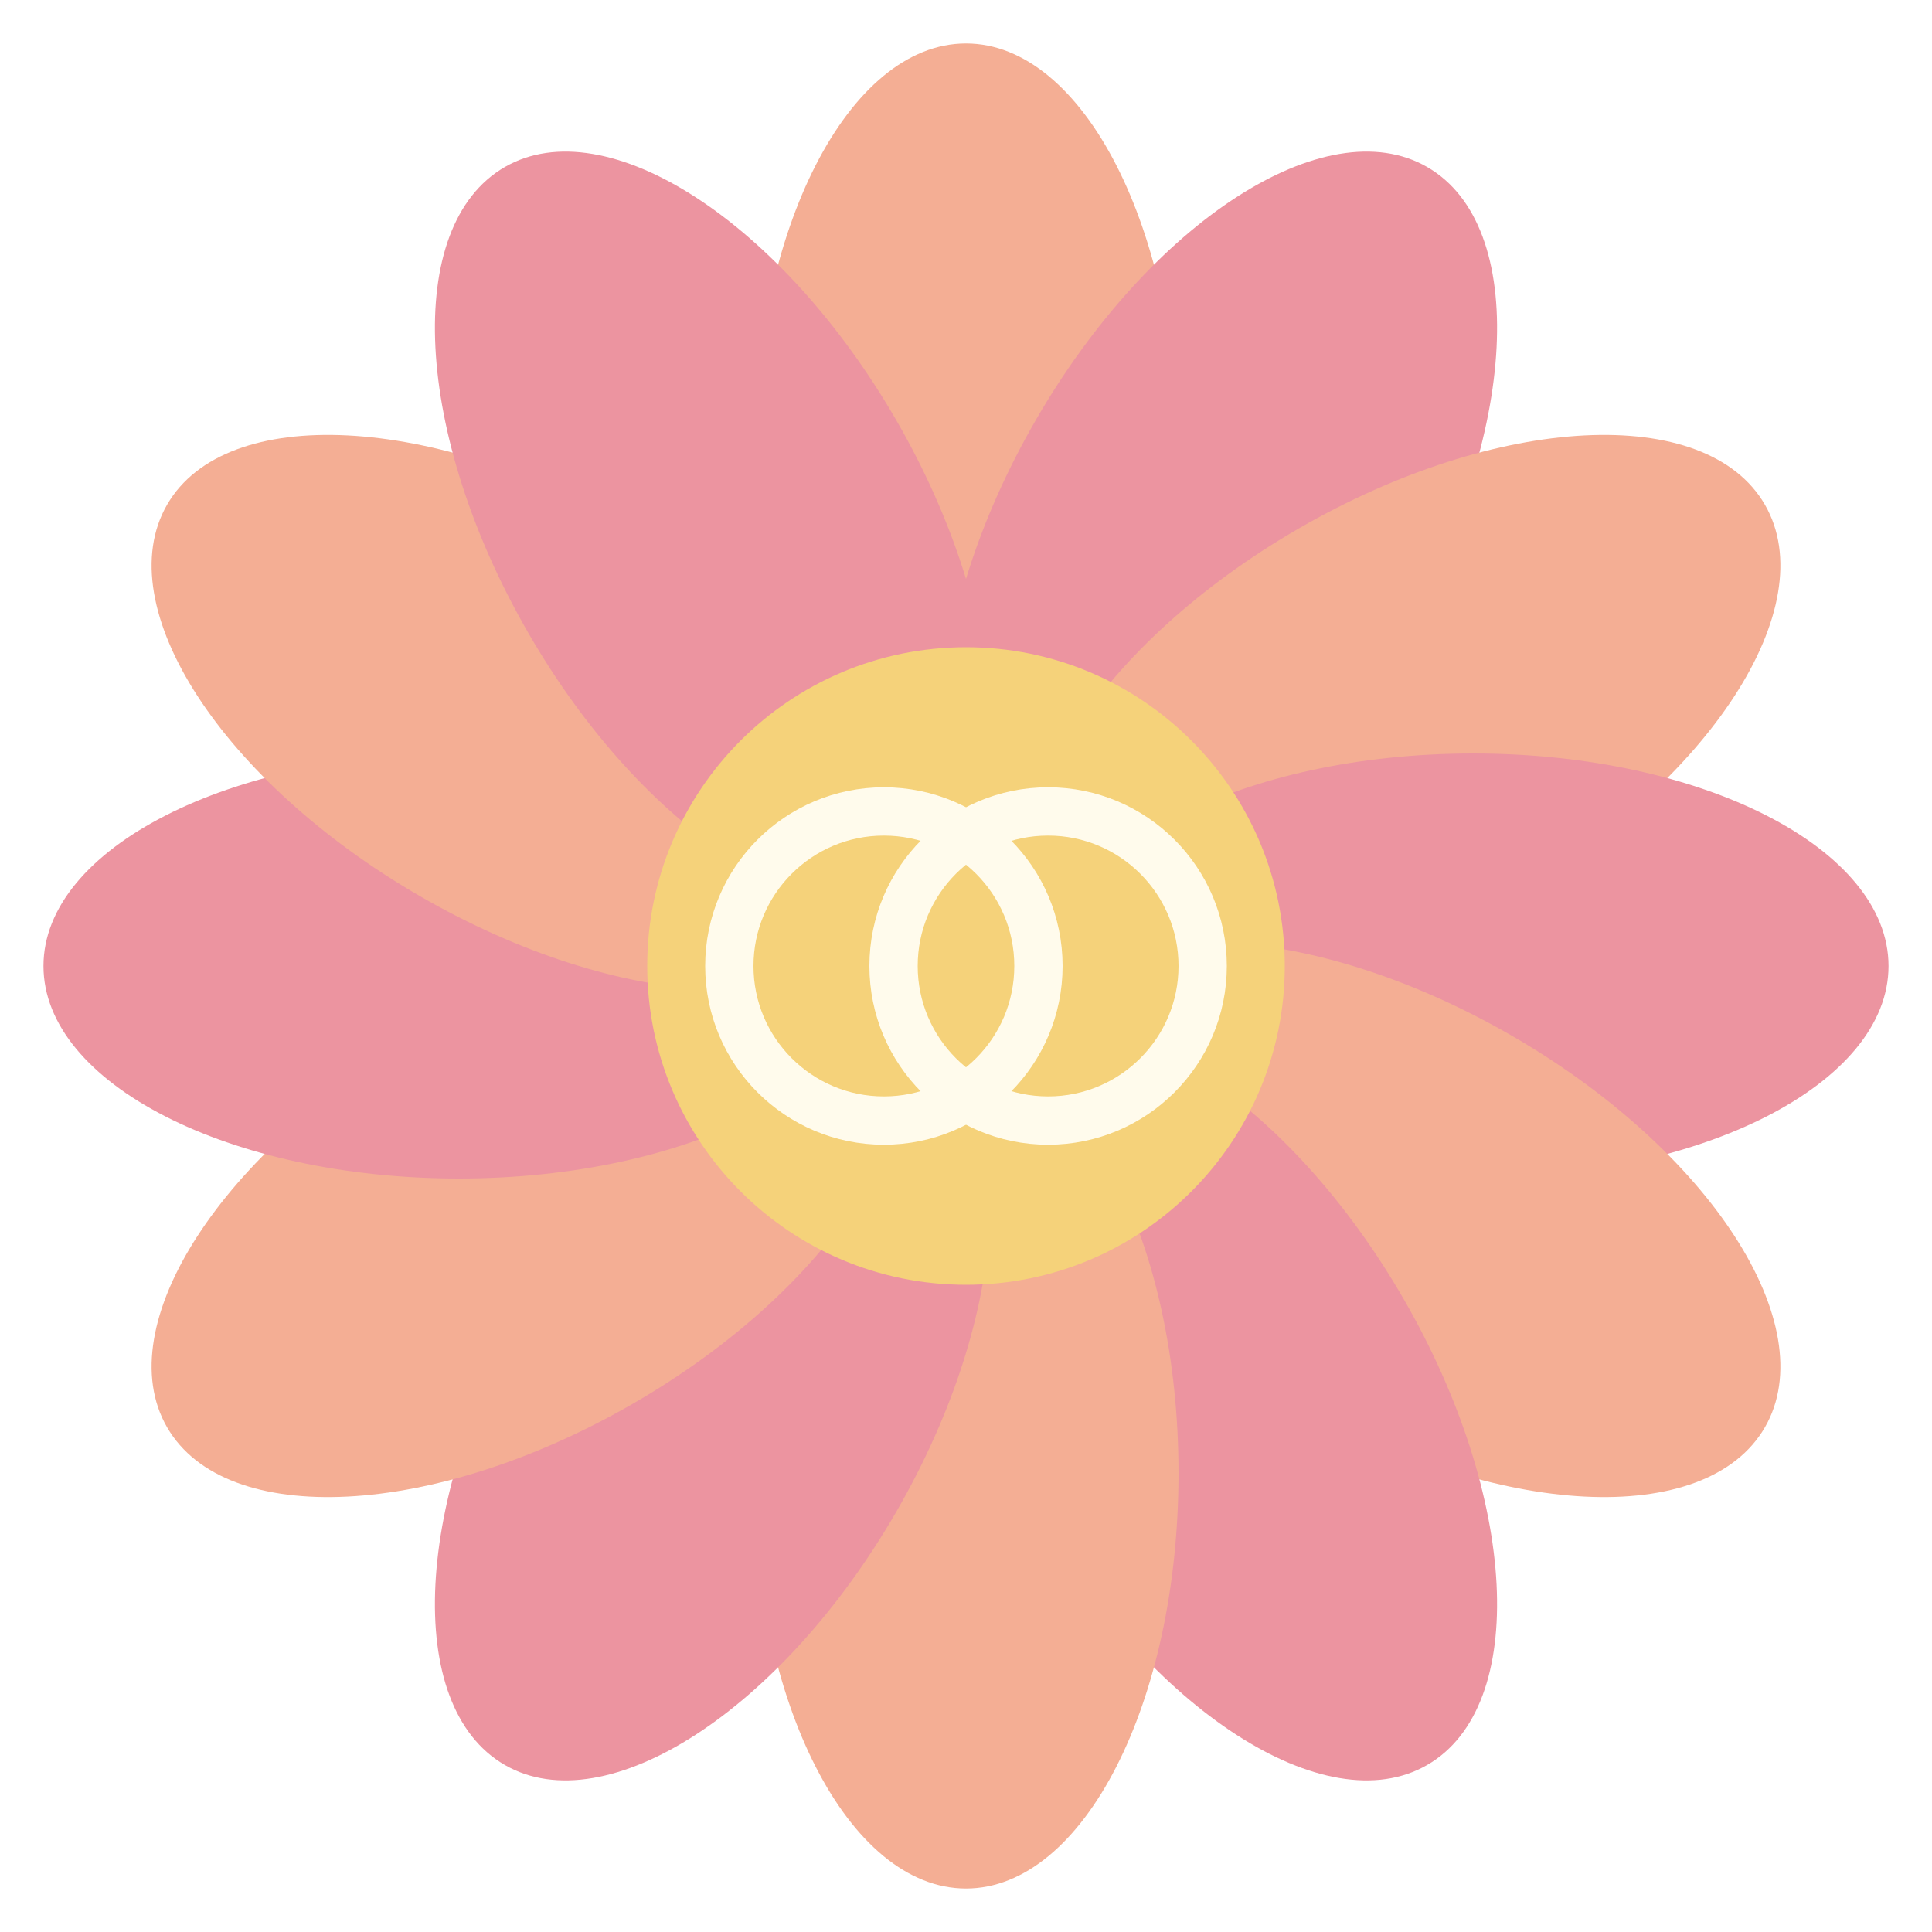
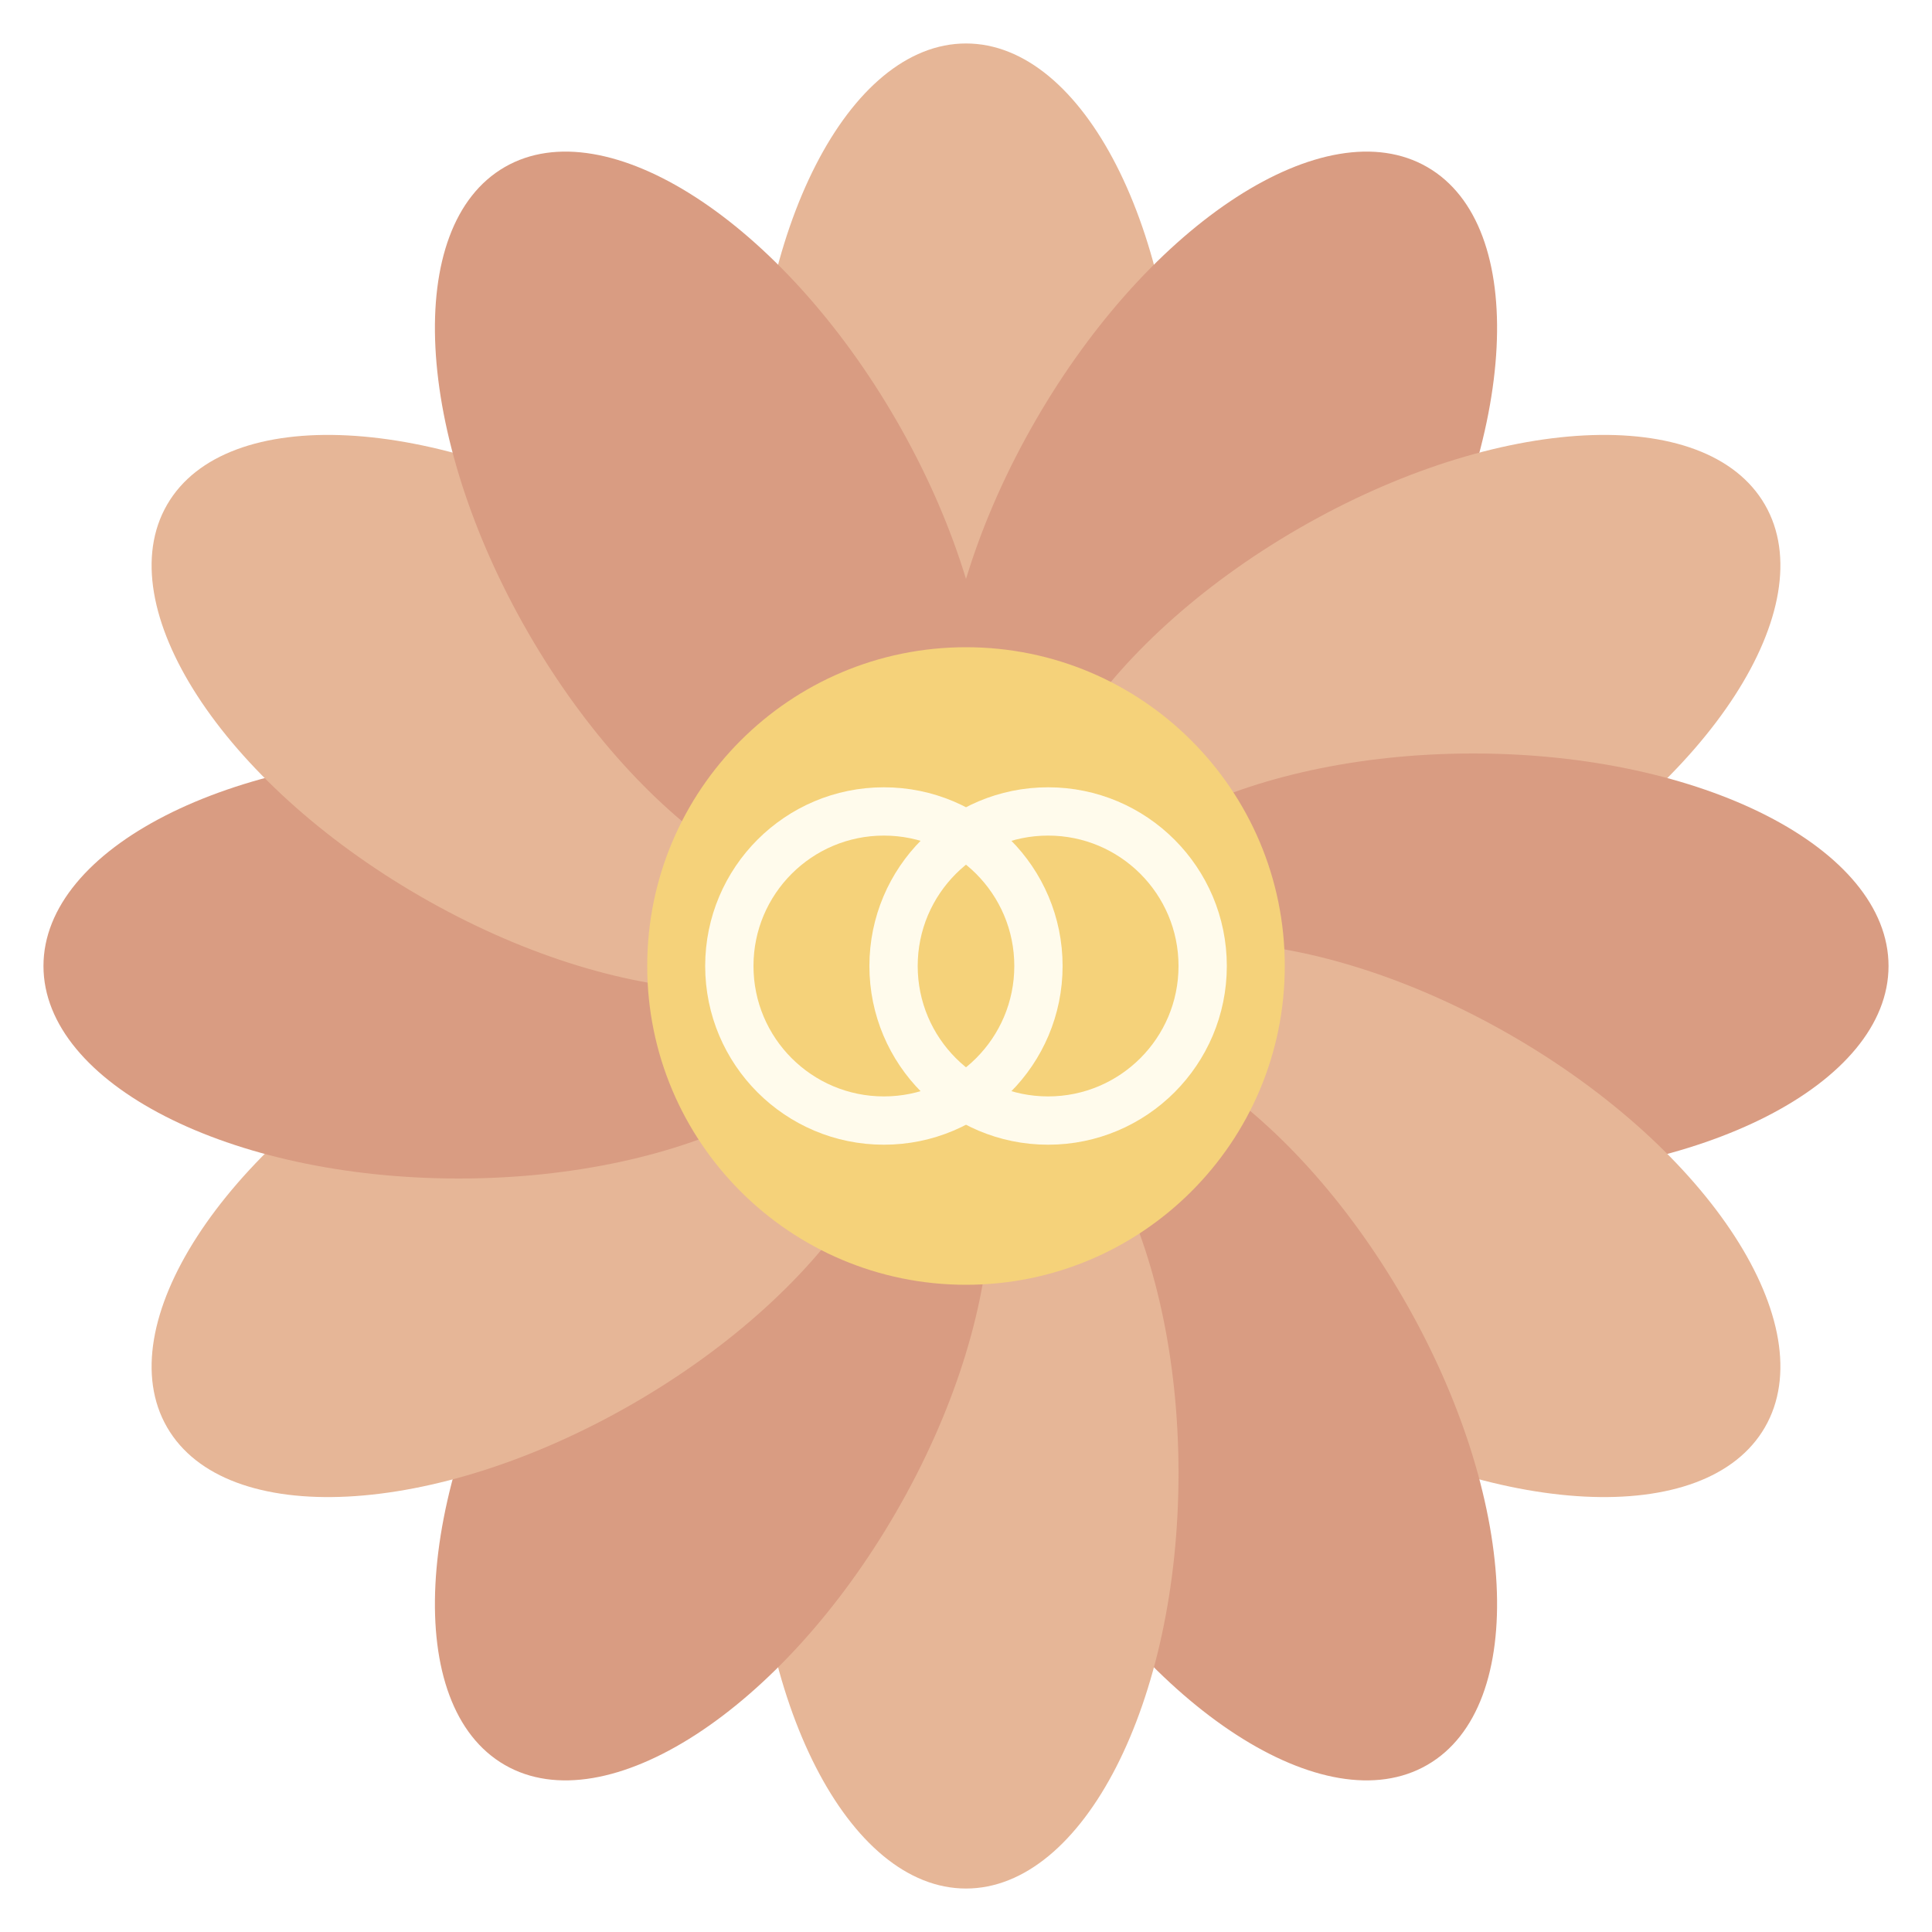
<svg xmlns="http://www.w3.org/2000/svg" viewBox="-20 -20 40 40">
-   <ellipse cx="0" cy="-10.5" rx="4.4" ry="8.6" fill="#F4AE94" transform="rotate(0)" />
-   <ellipse cx="0" cy="-10.5" rx="4.4" ry="8.6" fill="#EC94A0" transform="rotate(30)" />
-   <ellipse cx="0" cy="-10.5" rx="4.4" ry="8.6" fill="#F4AE94" transform="rotate(60)" />
-   <ellipse cx="0" cy="-10.5" rx="4.4" ry="8.6" fill="#EC94A0" transform="rotate(90)" />
-   <ellipse cx="0" cy="-10.5" rx="4.4" ry="8.6" fill="#F4AE94" transform="rotate(120)" />
-   <ellipse cx="0" cy="-10.5" rx="4.4" ry="8.6" fill="#EC94A0" transform="rotate(150)" />
-   <ellipse cx="0" cy="-10.5" rx="4.4" ry="8.6" fill="#F4AE94" transform="rotate(180)" />
-   <ellipse cx="0" cy="-10.5" rx="4.4" ry="8.6" fill="#EC94A0" transform="rotate(210)" />
-   <ellipse cx="0" cy="-10.5" rx="4.4" ry="8.6" fill="#F4AE94" transform="rotate(240)" />
-   <ellipse cx="0" cy="-10.5" rx="4.4" ry="8.6" fill="#EC94A0" transform="rotate(270)" />
-   <ellipse cx="0" cy="-10.5" rx="4.4" ry="8.6" fill="#F4AE94" transform="rotate(300)" />
-   <ellipse cx="0" cy="-10.5" rx="4.4" ry="8.6" fill="#EC94A0" transform="rotate(330)" />
+   <ellipse cx="0" cy="-10.5" rx="4.4" ry="8.6" fill="#E6B697" transform="rotate(0)" />
+   <ellipse cx="0" cy="-10.5" rx="4.4" ry="8.6" fill="#D99C82" transform="rotate(30)" />
+   <ellipse cx="0" cy="-10.5" rx="4.4" ry="8.6" fill="#E6B697" transform="rotate(60)" />
+   <ellipse cx="0" cy="-10.5" rx="4.4" ry="8.6" fill="#D99C82" transform="rotate(90)" />
+   <ellipse cx="0" cy="-10.5" rx="4.4" ry="8.6" fill="#E6B697" transform="rotate(120)" />
+   <ellipse cx="0" cy="-10.5" rx="4.4" ry="8.6" fill="#D99C82" transform="rotate(150)" />
+   <ellipse cx="0" cy="-10.5" rx="4.4" ry="8.6" fill="#E6B697" transform="rotate(180)" />
+   <ellipse cx="0" cy="-10.5" rx="4.4" ry="8.6" fill="#D99C82" transform="rotate(210)" />
+   <ellipse cx="0" cy="-10.5" rx="4.4" ry="8.6" fill="#E6B697" transform="rotate(240)" />
+   <ellipse cx="0" cy="-10.5" rx="4.4" ry="8.6" fill="#D99C82" transform="rotate(270)" />
+   <ellipse cx="0" cy="-10.5" rx="4.4" ry="8.6" fill="#E6B697" transform="rotate(300)" />
+   <ellipse cx="0" cy="-10.5" rx="4.4" ry="8.6" fill="#D99C82" transform="rotate(330)" />
  <circle r="6.6" fill="#F5D27A" />
  <circle cx="-1.7" r="3.2" fill="none" stroke="#FFFBEC" stroke-width="1" />
  <circle cx="1.7" r="3.2" fill="none" stroke="#FFFBEC" stroke-width="1" />
</svg>
